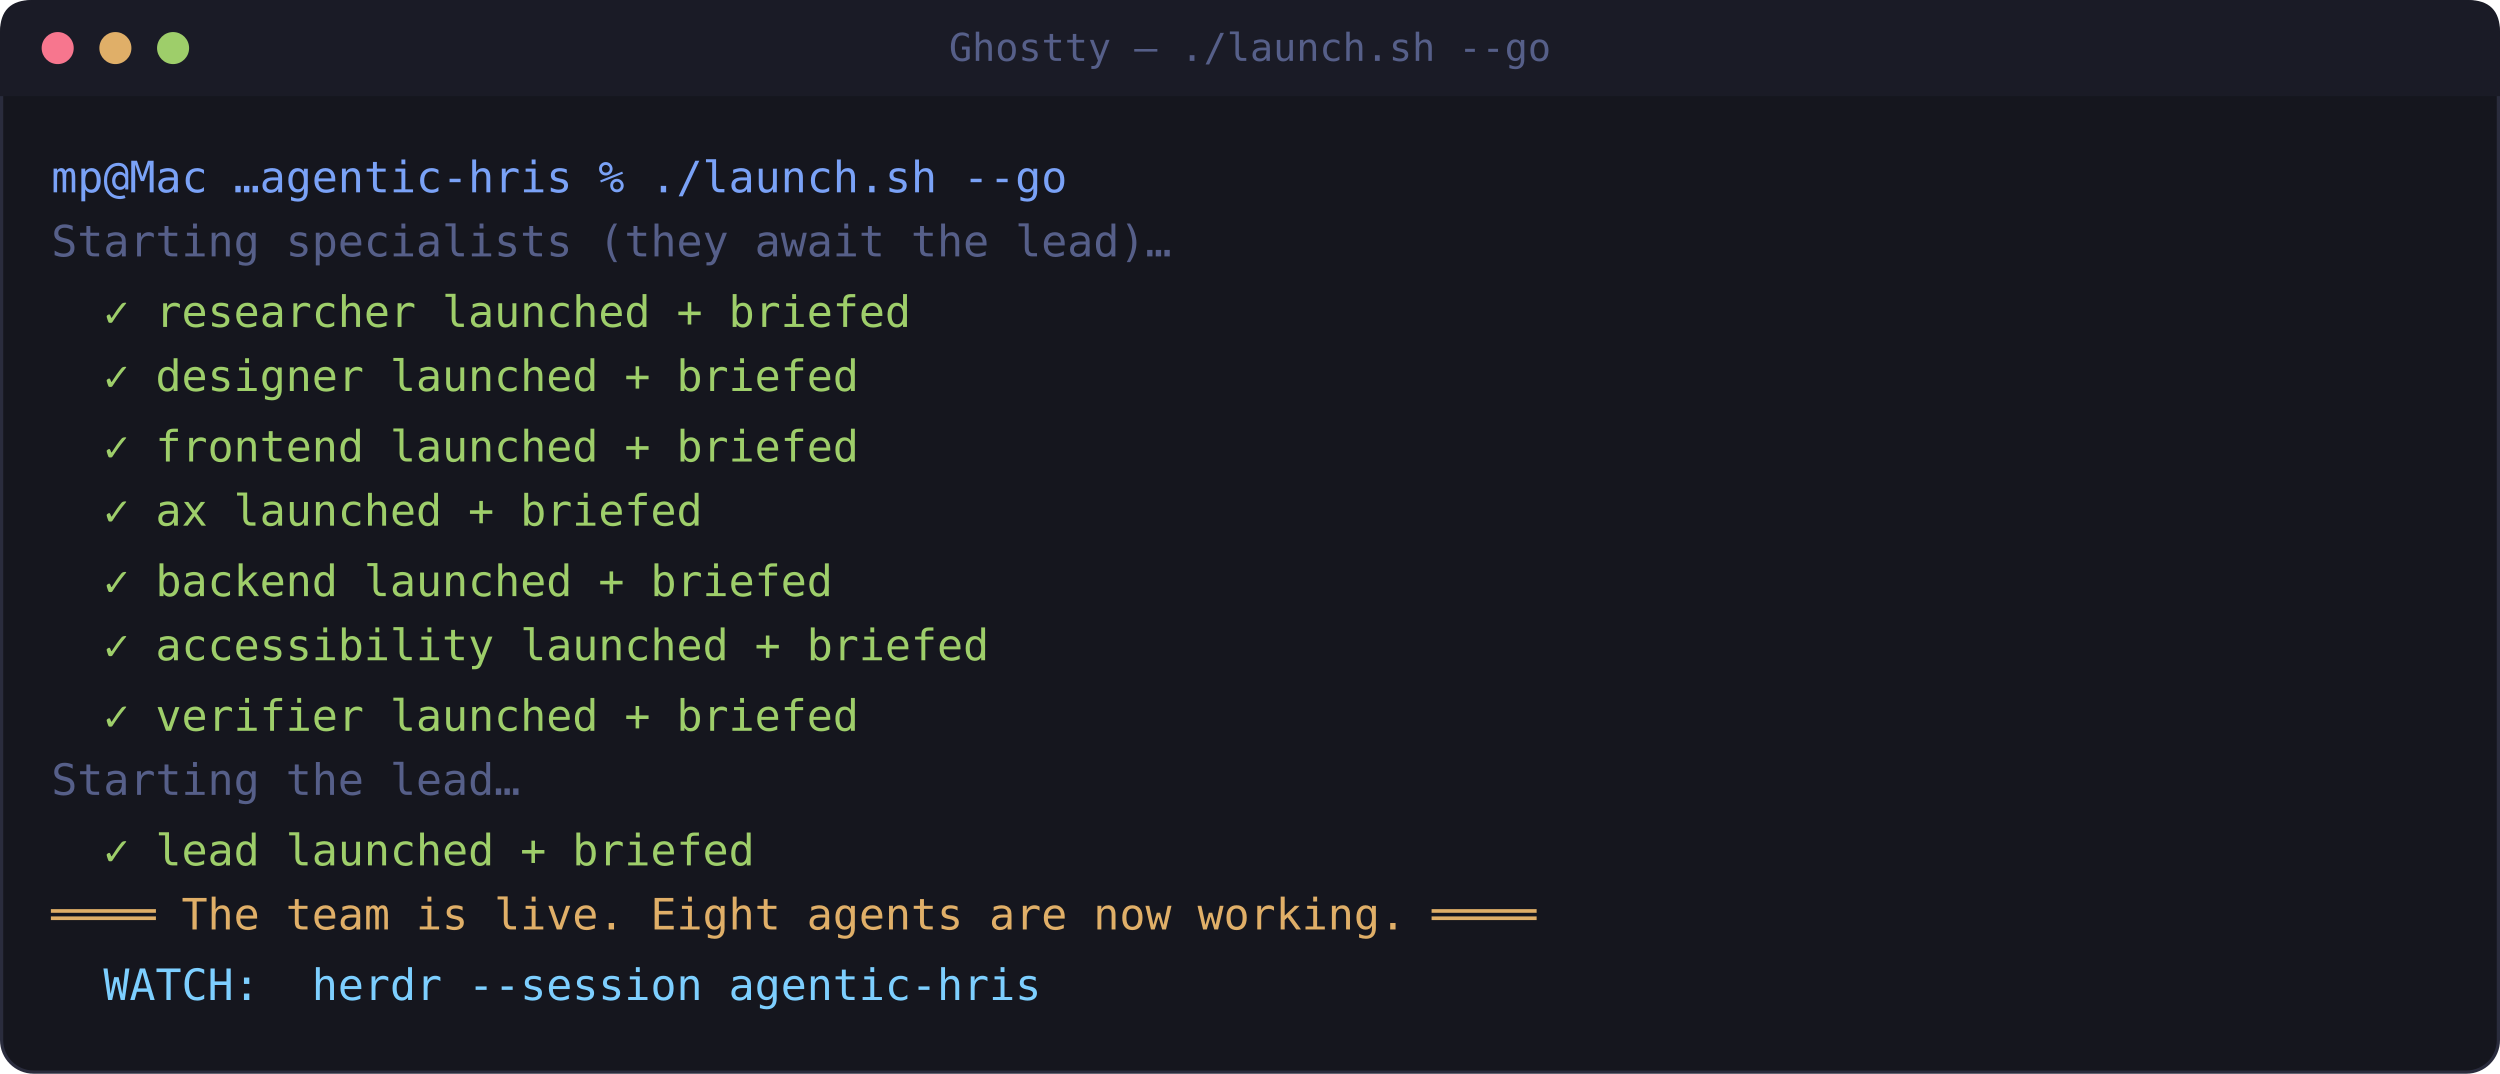
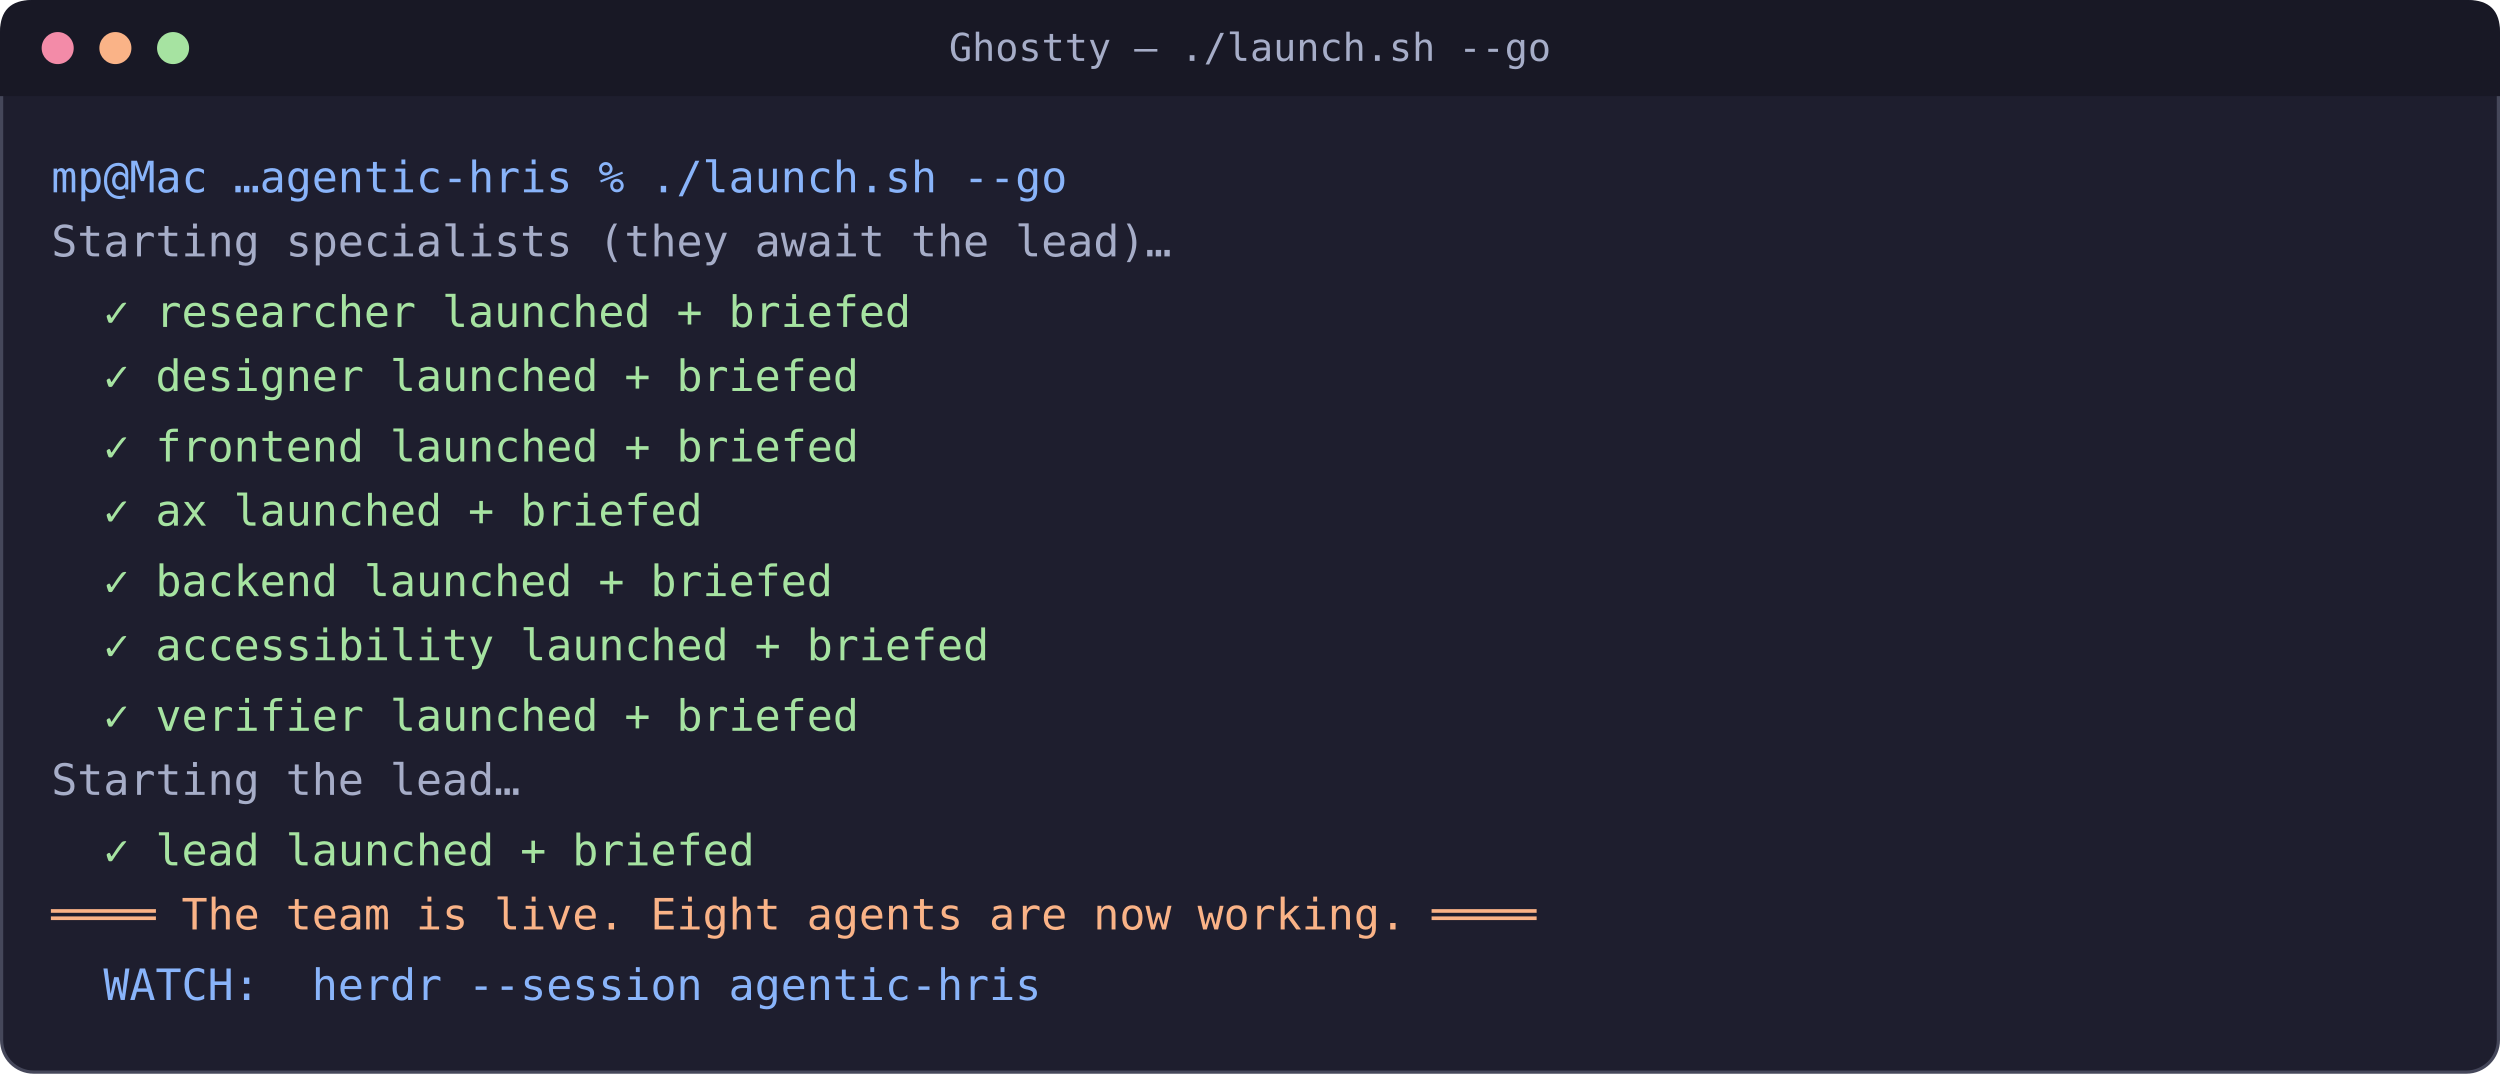
<svg xmlns="http://www.w3.org/2000/svg" width="780" height="335" viewBox="0 0 780 335" font-family="ui-monospace, SFMono-Regular, Menlo, Consolas, monospace">
-   <rect x=".5" y=".5" width="779" height="334" rx="10" fill="#15161e" stroke="#2a2c3d" />
-   <path d="M0 10 Q0 0 10 0 H770 Q780 0 780 10 V30 H0 Z" fill="#1a1b26" />
-   <circle cx="18" cy="15" r="5" fill="#f7768e" />
-   <circle cx="36" cy="15" r="5" fill="#e0af68" />
-   <circle cx="54" cy="15" r="5" fill="#9ece6a" />
-   <text x="390.0" y="19.0" fill="#565f89" font-size="12" text-anchor="middle">Ghostty  —  ./launch.sh --go</text>
-   <text x="16" y="60" fill="#7aa2f7" font-size="13.5" xml:space="preserve">mp@Mac …agentic-hris % ./launch.sh --go</text>
-   <text x="16" y="80" fill="#565f89" font-size="13.5" xml:space="preserve">Starting specialists (they await the lead)…</text>
-   <text x="16" y="102" fill="#9ece6a" font-size="13.5" xml:space="preserve">  ✓ researcher launched + briefed</text>
-   <text x="16" y="122" fill="#9ece6a" font-size="13.5" xml:space="preserve">  ✓ designer launched + briefed</text>
-   <text x="16" y="144" fill="#9ece6a" font-size="13.5" xml:space="preserve">  ✓ frontend launched + briefed</text>
-   <text x="16" y="164" fill="#9ece6a" font-size="13.5" xml:space="preserve">  ✓ ax launched + briefed</text>
-   <text x="16" y="186" fill="#9ece6a" font-size="13.5" xml:space="preserve">  ✓ backend launched + briefed</text>
-   <text x="16" y="206" fill="#9ece6a" font-size="13.5" xml:space="preserve">  ✓ accessibility launched + briefed</text>
-   <text x="16" y="228" fill="#9ece6a" font-size="13.5" xml:space="preserve">  ✓ verifier launched + briefed</text>
-   <text x="16" y="248" fill="#565f89" font-size="13.5" xml:space="preserve">Starting the lead…</text>
-   <text x="16" y="270" fill="#9ece6a" font-size="13.5" xml:space="preserve">  ✓ lead launched + briefed</text>
-   <text x="16" y="290" fill="#e0af68" font-size="13.5" xml:space="preserve">════ The team is live. Eight agents are now working. ════</text>
-   <text x="16" y="312" fill="#7dcfff" font-size="13.5" xml:space="preserve">  WATCH:  herdr --session agentic-hris</text>
+   <rect x=".5" y=".5" width="779" height="334" rx="10" fill="#1e1e2e" stroke="#45475a" />
+   <path d="M0 10 Q0 0 10 0 H770 Q780 0 780 10 V30 H0 Z" fill="#181825" />
+   <circle cx="18" cy="15" r="5" fill="#f38ba8" />
+   <circle cx="36" cy="15" r="5" fill="#fab387" />
+   <circle cx="54" cy="15" r="5" fill="#a6e3a1" />
+   <text x="390.0" y="19.0" fill="#a6adc8" font-size="12" text-anchor="middle">Ghostty  —  ./launch.sh --go</text>
+   <text x="16" y="60" fill="#89b4fa" font-size="13.5" xml:space="preserve">mp@Mac …agentic-hris % ./launch.sh --go</text>
+   <text x="16" y="80" fill="#a6adc8" font-size="13.5" xml:space="preserve">Starting specialists (they await the lead)…</text>
+   <text x="16" y="102" fill="#a6e3a1" font-size="13.5" xml:space="preserve">  ✓ researcher launched + briefed</text>
+   <text x="16" y="122" fill="#a6e3a1" font-size="13.5" xml:space="preserve">  ✓ designer launched + briefed</text>
+   <text x="16" y="144" fill="#a6e3a1" font-size="13.5" xml:space="preserve">  ✓ frontend launched + briefed</text>
+   <text x="16" y="164" fill="#a6e3a1" font-size="13.5" xml:space="preserve">  ✓ ax launched + briefed</text>
+   <text x="16" y="186" fill="#a6e3a1" font-size="13.5" xml:space="preserve">  ✓ backend launched + briefed</text>
+   <text x="16" y="206" fill="#a6e3a1" font-size="13.5" xml:space="preserve">  ✓ accessibility launched + briefed</text>
+   <text x="16" y="228" fill="#a6e3a1" font-size="13.5" xml:space="preserve">  ✓ verifier launched + briefed</text>
+   <text x="16" y="248" fill="#a6adc8" font-size="13.5" xml:space="preserve">Starting the lead…</text>
+   <text x="16" y="270" fill="#a6e3a1" font-size="13.5" xml:space="preserve">  ✓ lead launched + briefed</text>
+   <text x="16" y="290" fill="#fab387" font-size="13.5" xml:space="preserve">════ The team is live. Eight agents are now working. ════</text>
+   <text x="16" y="312" fill="#89b4fa" font-size="13.5" xml:space="preserve">  WATCH:  herdr --session agentic-hris</text>
</svg>
